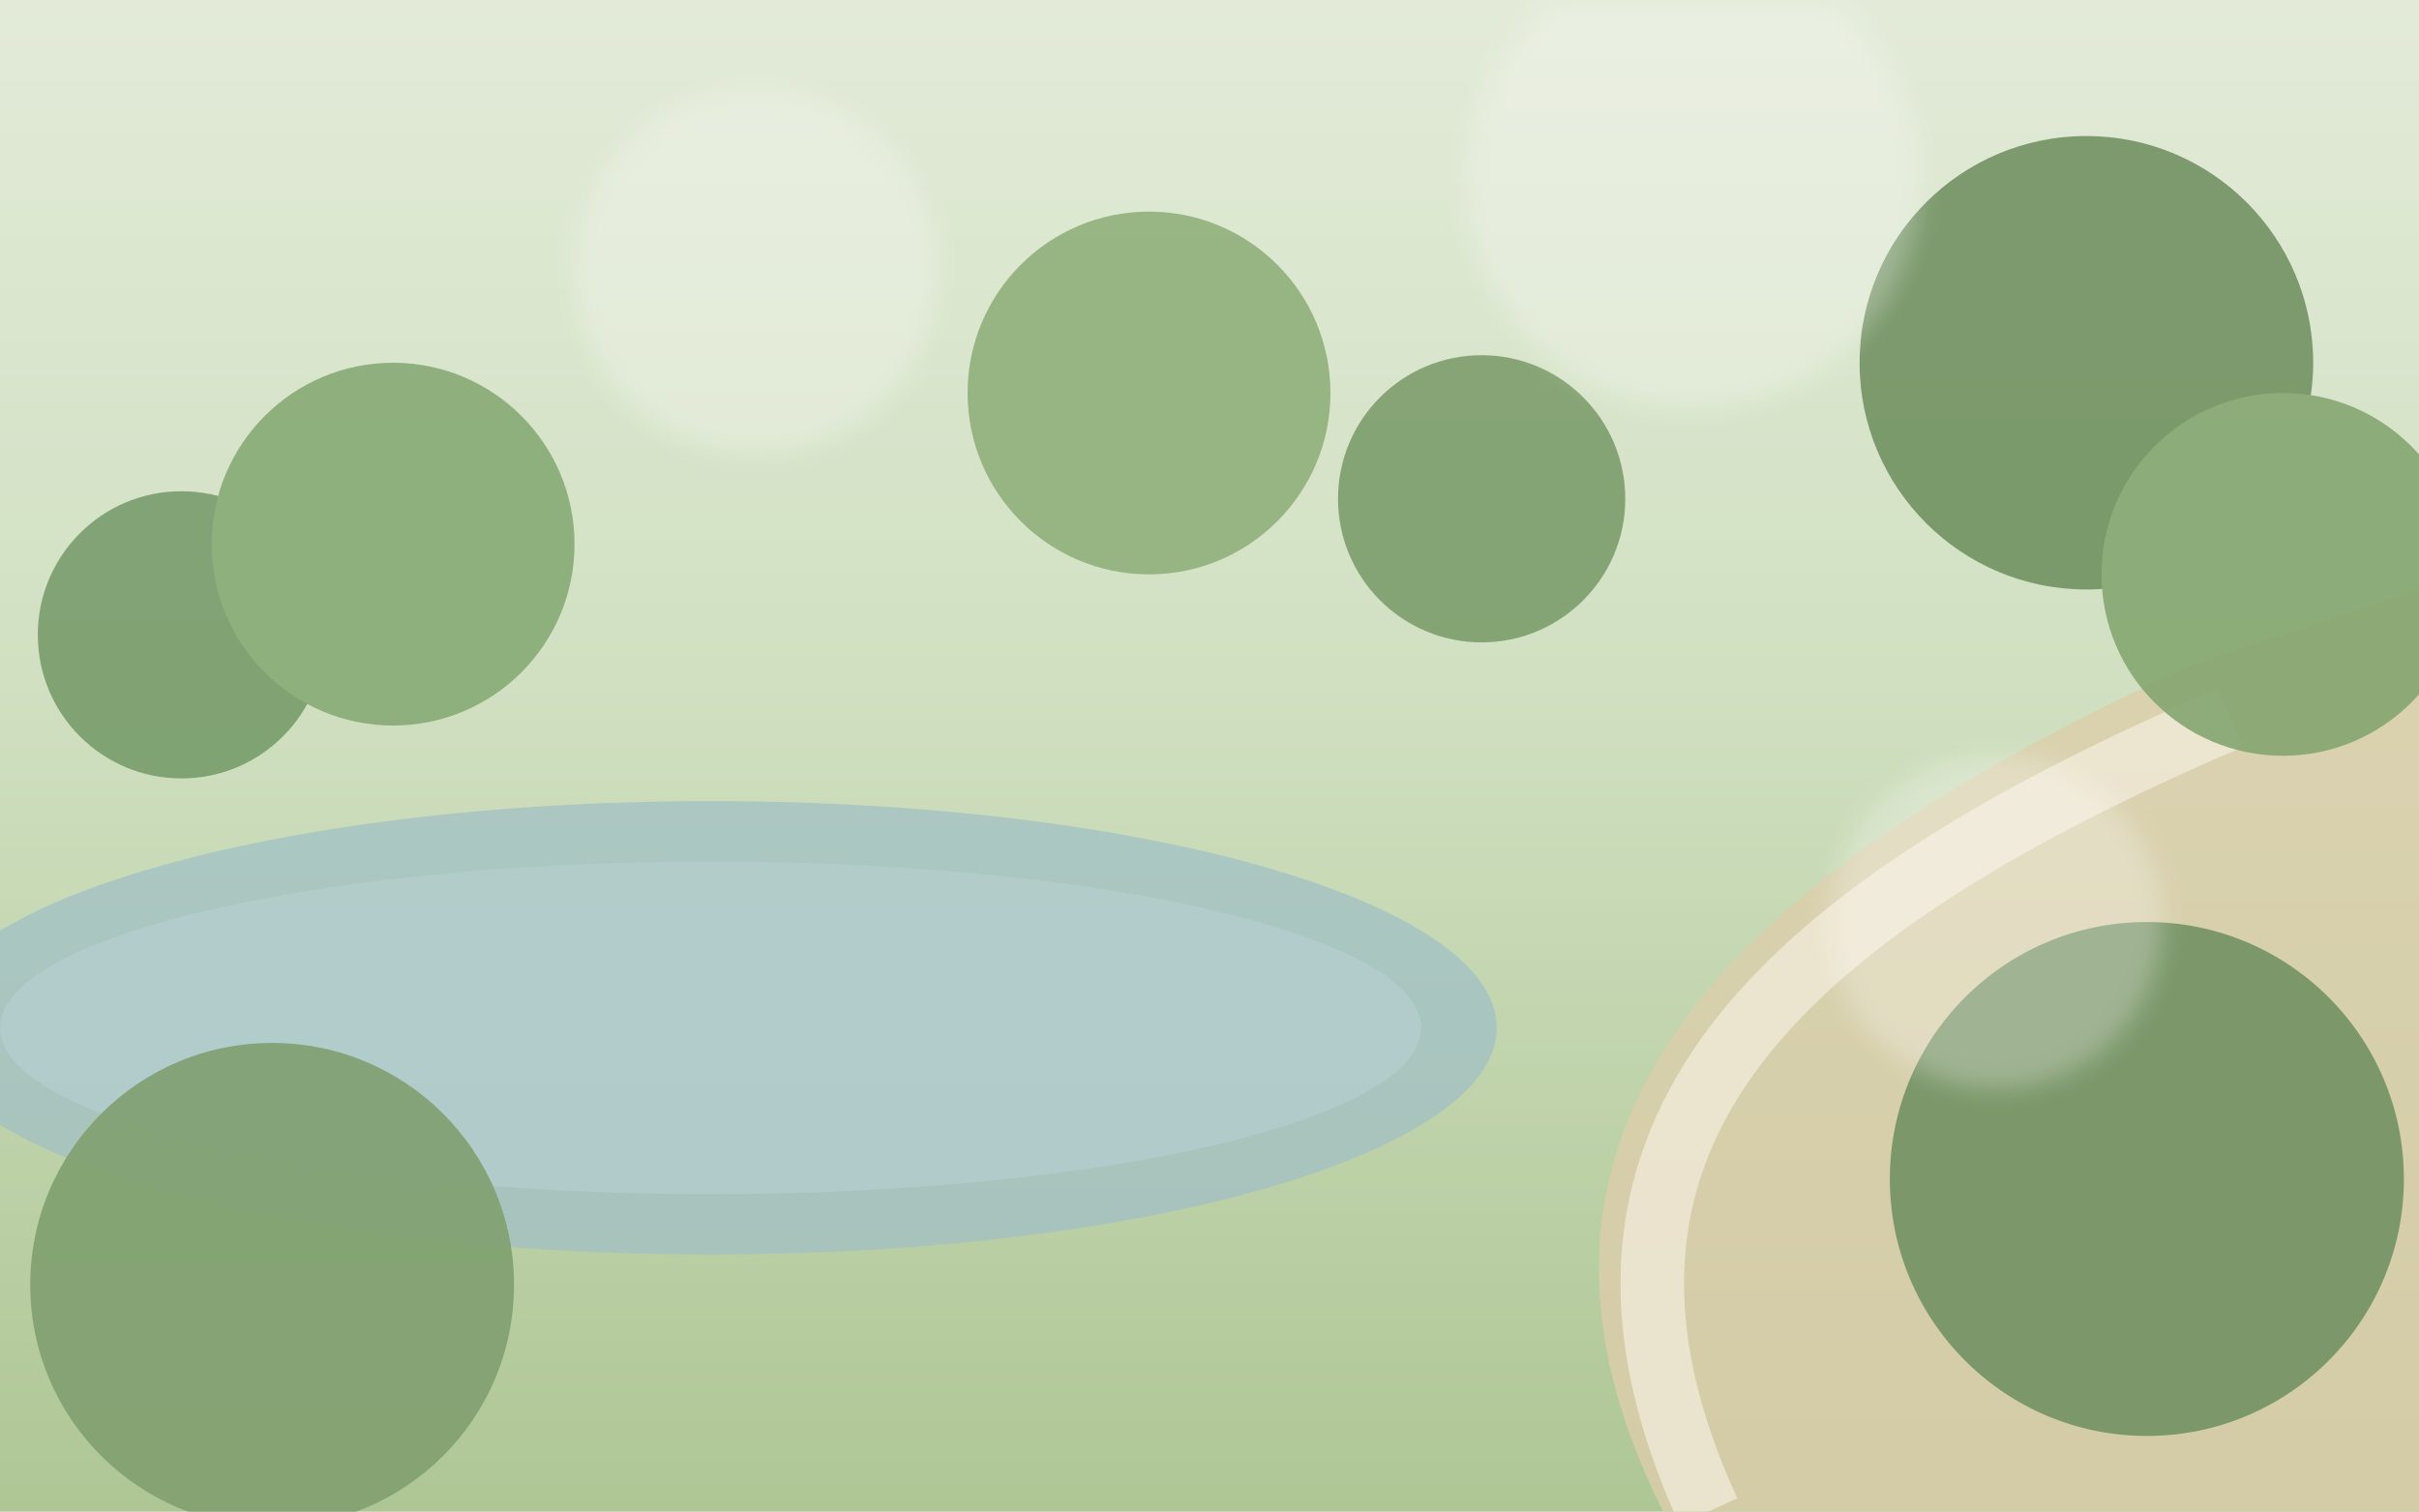
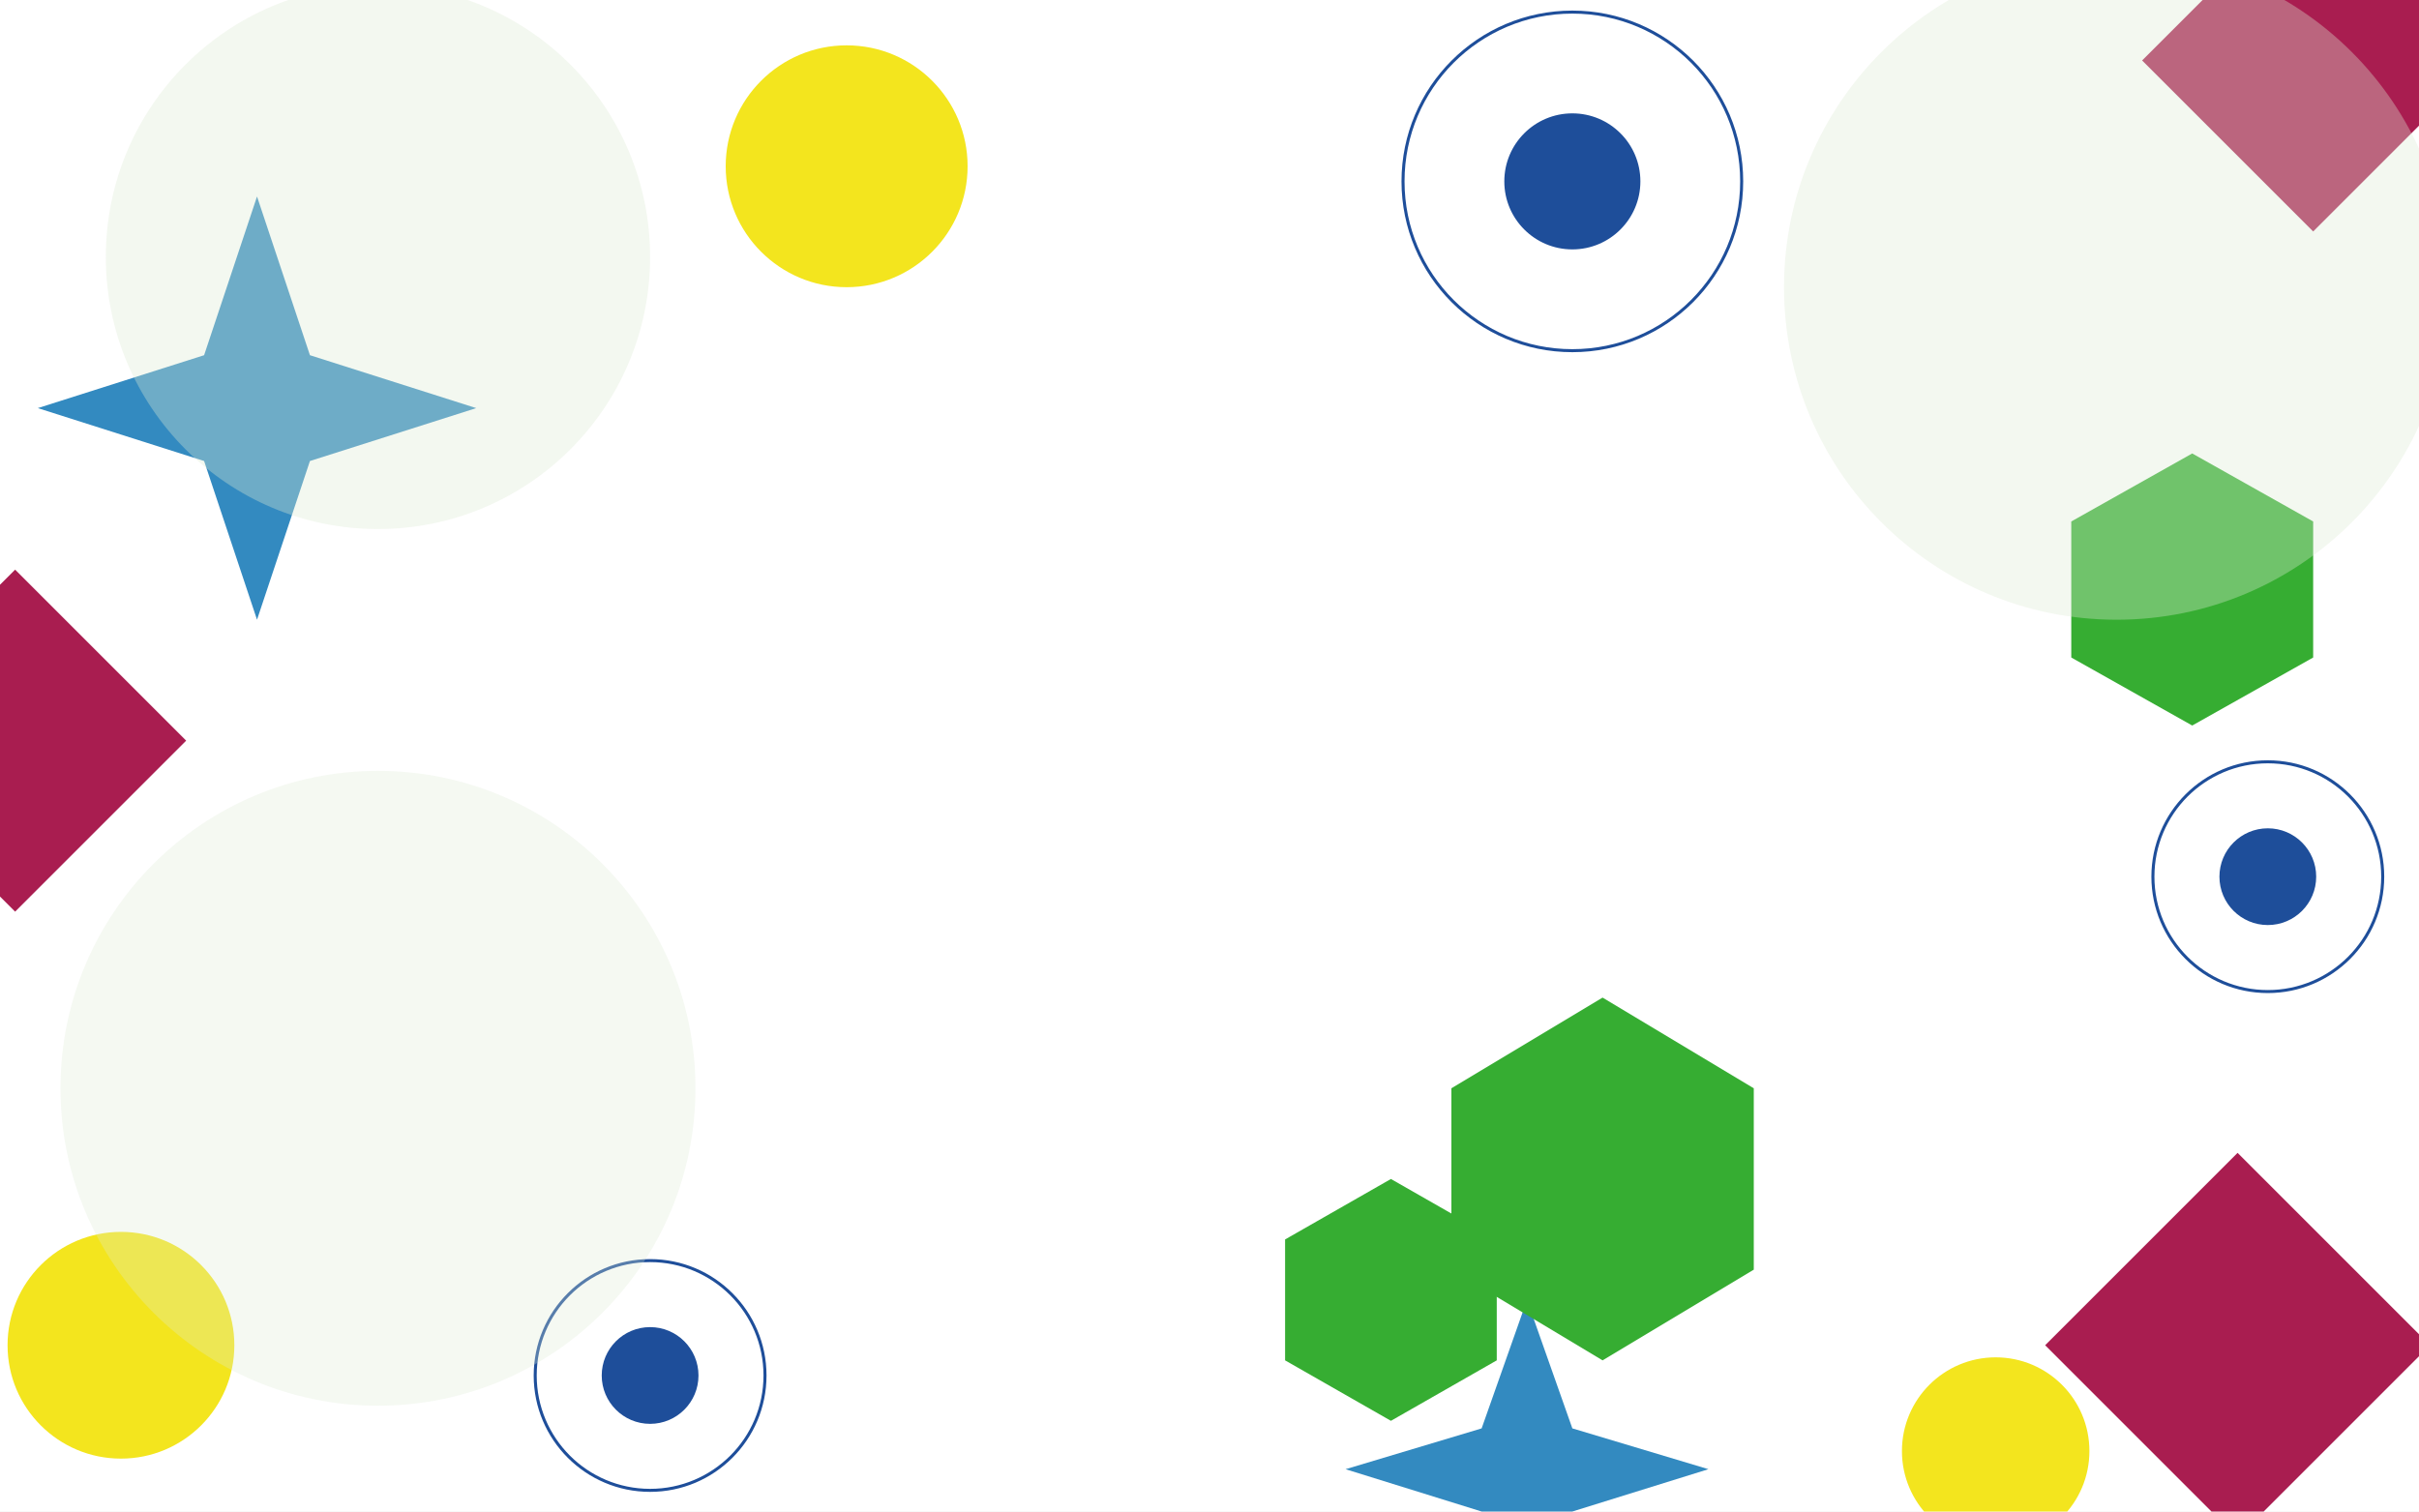
<svg xmlns="http://www.w3.org/2000/svg" viewBox="0 0 1600 1000" preserveAspectRatio="xMidYMid slice">
-   <defs>
-     <linearGradient id="sky" x1="0" y1="0" x2="0" y2="1">
-       <stop offset="0%" stop-color="#dfead6" />
-       <stop offset="45%" stop-color="#c9ddba" />
-       <stop offset="100%" stop-color="#9fbd83" />
-     </linearGradient>
-     <filter id="soft">
-       <feGaussianBlur stdDeviation="8" />
-     </filter>
-   </defs>
-   <rect width="1600" height="1000" fill="url(#sky)" />
-   <ellipse cx="470" cy="680" rx="520" ry="150" fill="#8fb6bd" opacity="0.75" />
-   <ellipse cx="470" cy="680" rx="470" ry="110" fill="#aacbd0" opacity="0.55" />
-   <path d="M1100 1000 C980 760 1120 590 1450 440 L1600 390 L1600 1000 Z" fill="#d7c79f" opacity="0.8" />
-   <path d="M1130 1000 C1020 760 1160 610 1475 475" fill="none" stroke="#f4eddc" stroke-width="42" opacity="0.7" />
-   <g opacity="0.9">
-     <circle cx="120" cy="420" r="95" fill="#5d8b52" />
-     <circle cx="260" cy="360" r="120" fill="#6f9b5d" />
-     <circle cx="1380" cy="240" r="150" fill="#547d46" />
-     <circle cx="1510" cy="380" r="120" fill="#6c9657" />
-     <circle cx="1420" cy="780" r="170" fill="#557d47" />
-     <circle cx="180" cy="850" r="160" fill="#668e55" />
-     <circle cx="760" cy="260" r="120" fill="#7aa264" />
-     <circle cx="980" cy="330" r="95" fill="#638c52" />
-   </g>
-   <g opacity="0.28" filter="url(#soft)">
-     <circle cx="500" cy="180" r="120" fill="#fff" />
-     <circle cx="1120" cy="120" r="150" fill="#fff" />
-     <circle cx="1320" cy="610" r="110" fill="#fff" />
-   </g>
-   <rect width="1600" height="1000" fill="#f4f0e6" opacity="0.18" />
+   <rect width="1600" height="1000" fill="#ffffff" />
+   <circle cx="560" cy="110" r="80" fill="#F3E51E" />
+   <circle cx="80" cy="890" r="75" fill="#F3E51E" />
+   <circle cx="1320" cy="960" r="62" fill="#F3E51E" />
+   <circle cx="1040" cy="120" r="112" fill="none" stroke="#1E4E9A" stroke-width="2" />
+   <circle cx="1040" cy="120" r="45" fill="#1E4E9A" />
+   <circle cx="430" cy="910" r="76" fill="none" stroke="#1E4E9A" stroke-width="2" />
+   <circle cx="430" cy="910" r="32" fill="#1E4E9A" />
+   <circle cx="1500" cy="580" r="76" fill="none" stroke="#1E4E9A" stroke-width="2" />
+   <circle cx="1500" cy="580" r="32" fill="#1E4E9A" />
+   <polygon points="170,130 205,235 315,270 205,305 170,410 135,305 25,270 135,235" fill="#338AC0" />
+   <polygon points="1010,860 1040,945 1130,972 1040,1000 1010,1085 980,1000 890,972 980,945" fill="#338AC0" />
+   <rect x="-70" y="410" width="160" height="160" transform="rotate(45 10 490)" fill="#A91D50" />
+   <rect x="1450" y="-40" width="160" height="160" transform="rotate(45 1530 40)" fill="#A91D50" />
+   <rect x="1390" y="800" width="180" height="180" transform="rotate(45 1480 890)" fill="#A91D50" />
+   <polygon points="960,720 1060,660 1160,720 1160,840 1060,900 960,840" fill="#36AD32" />
+   <polygon points="1370,345 1450,300 1530,345 1530,435 1450,480 1370,435" fill="#36AD32" />
+   <polygon points="850,820 920,780 990,820 990,900 920,940 850,900" fill="#36AD32" />
+   <circle cx="250" cy="170" r="180" fill="#DDEAD4" opacity="0.35" />
+   <circle cx="1400" cy="190" r="220" fill="#DDEAD4" opacity="0.35" />
+   <circle cx="250" cy="720" r="210" fill="#DDEAD4" opacity="0.3" />
</svg>
